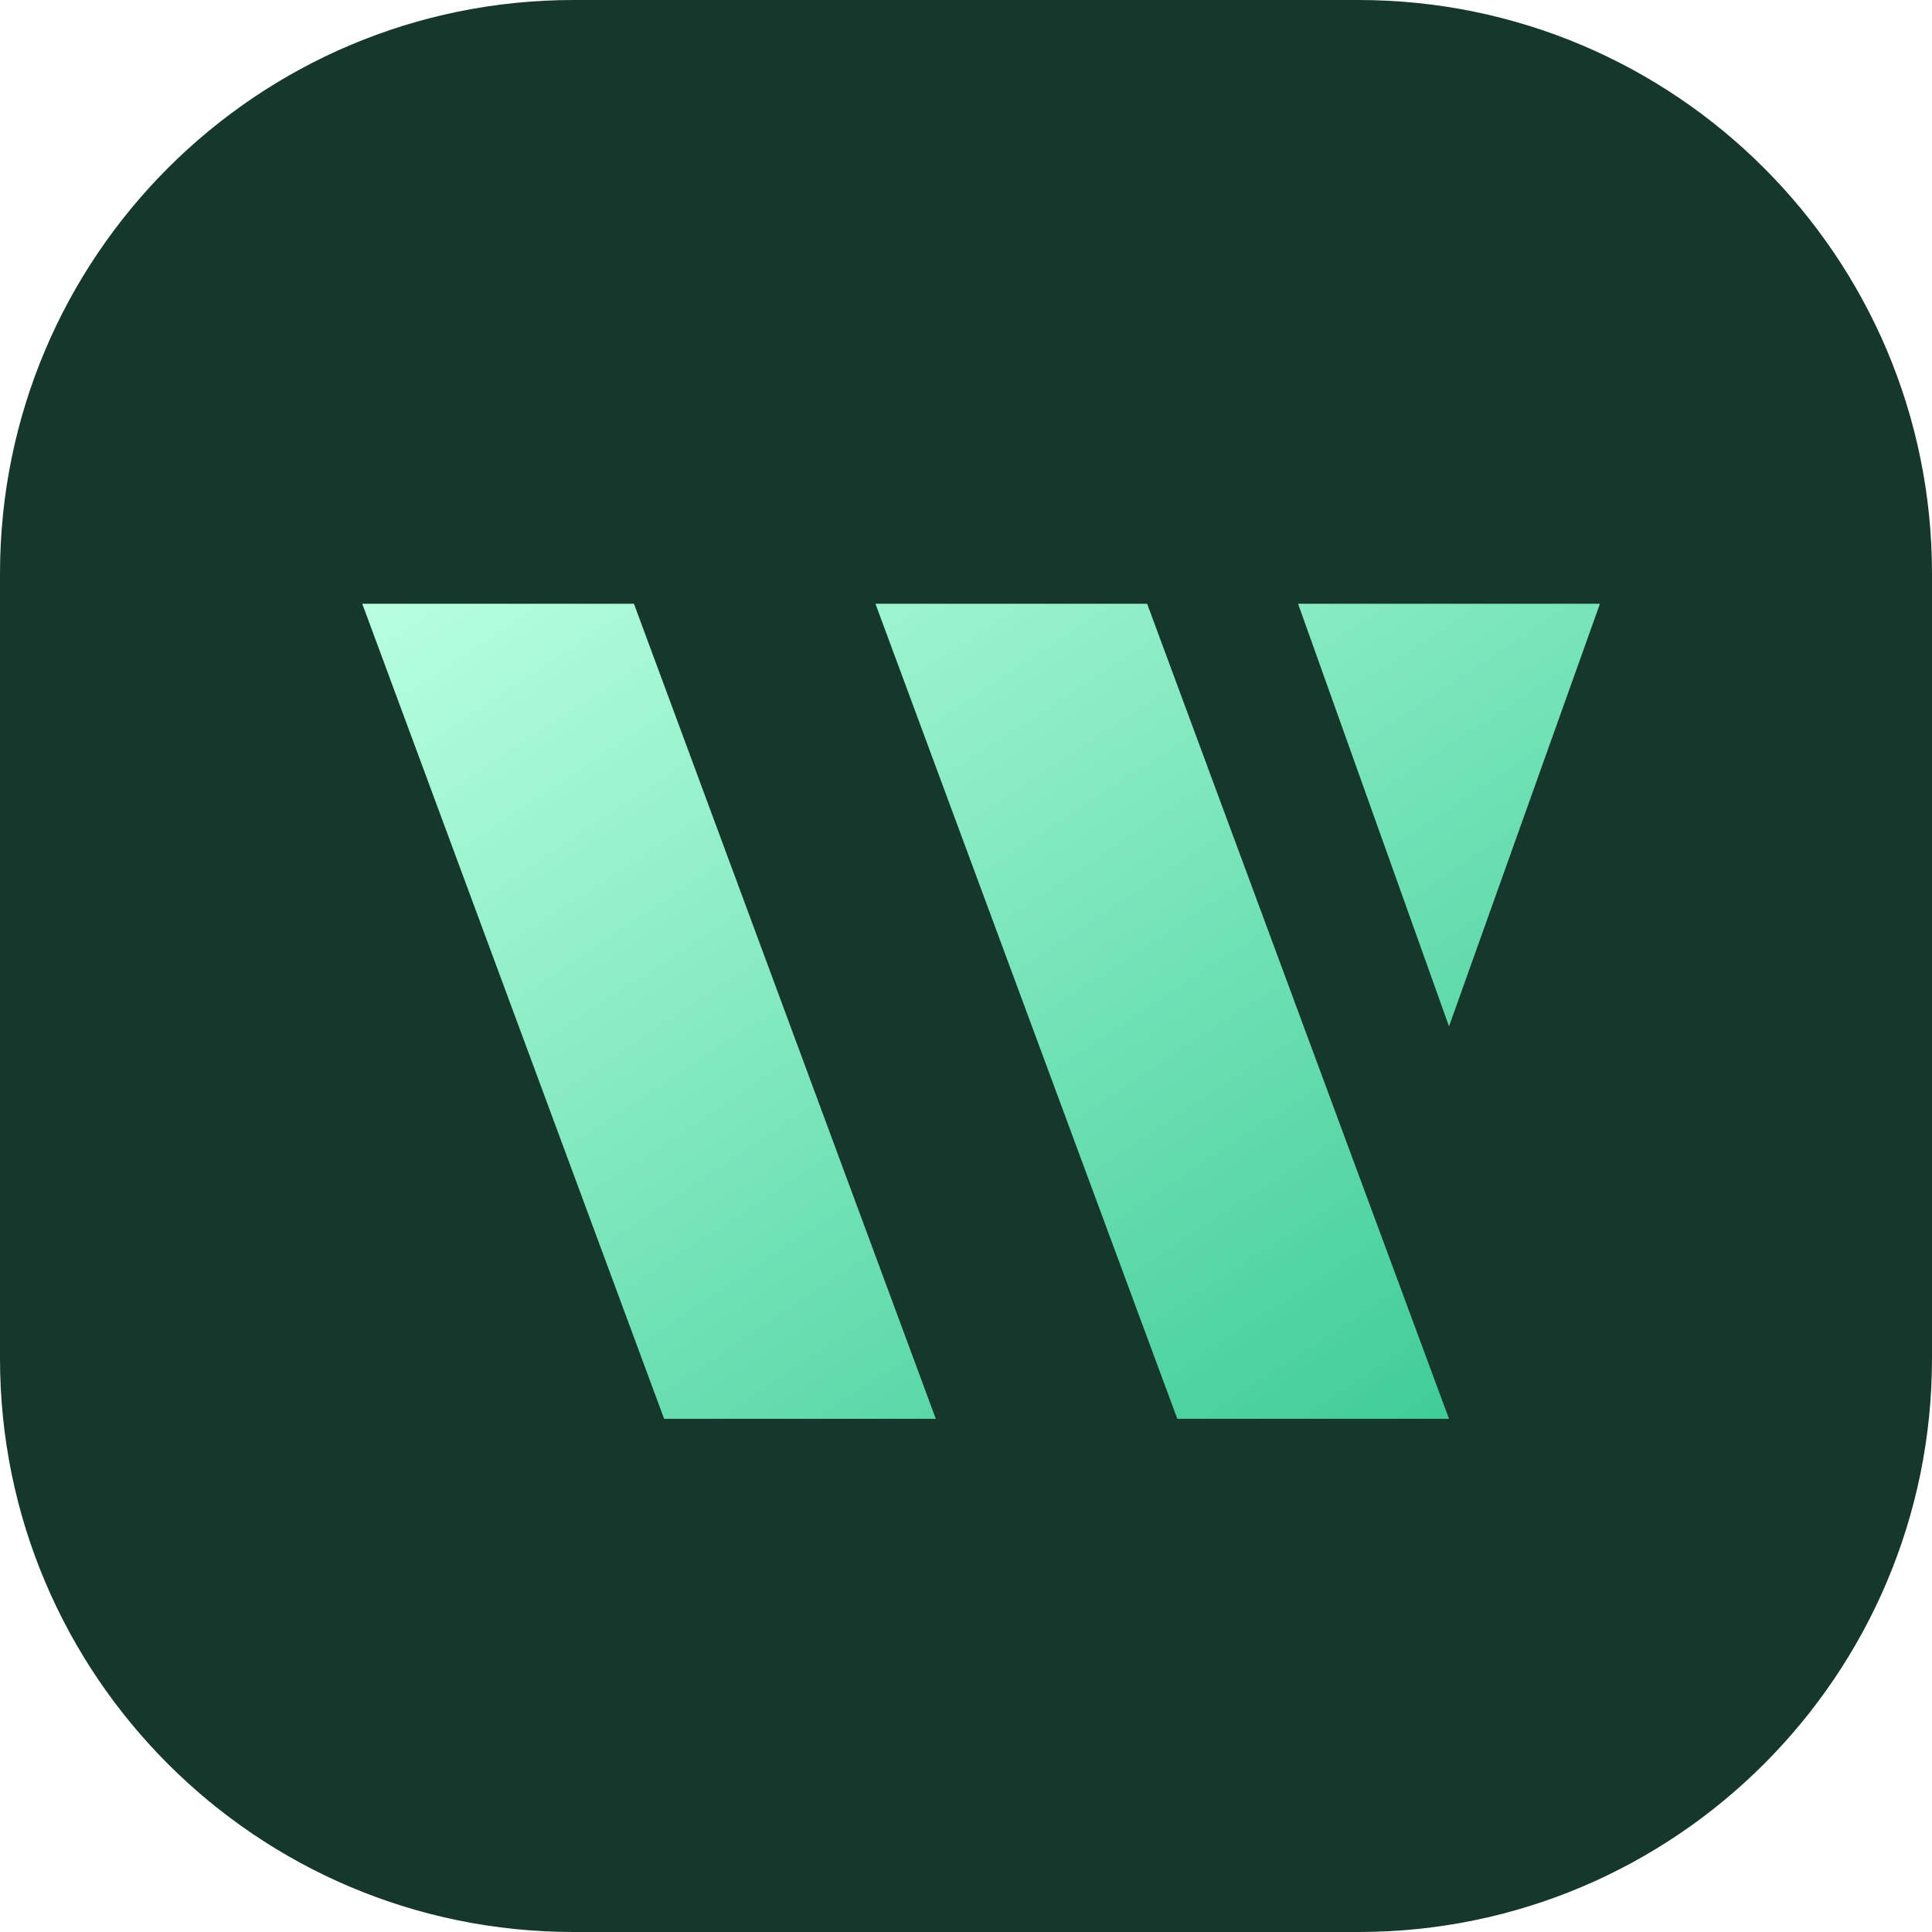
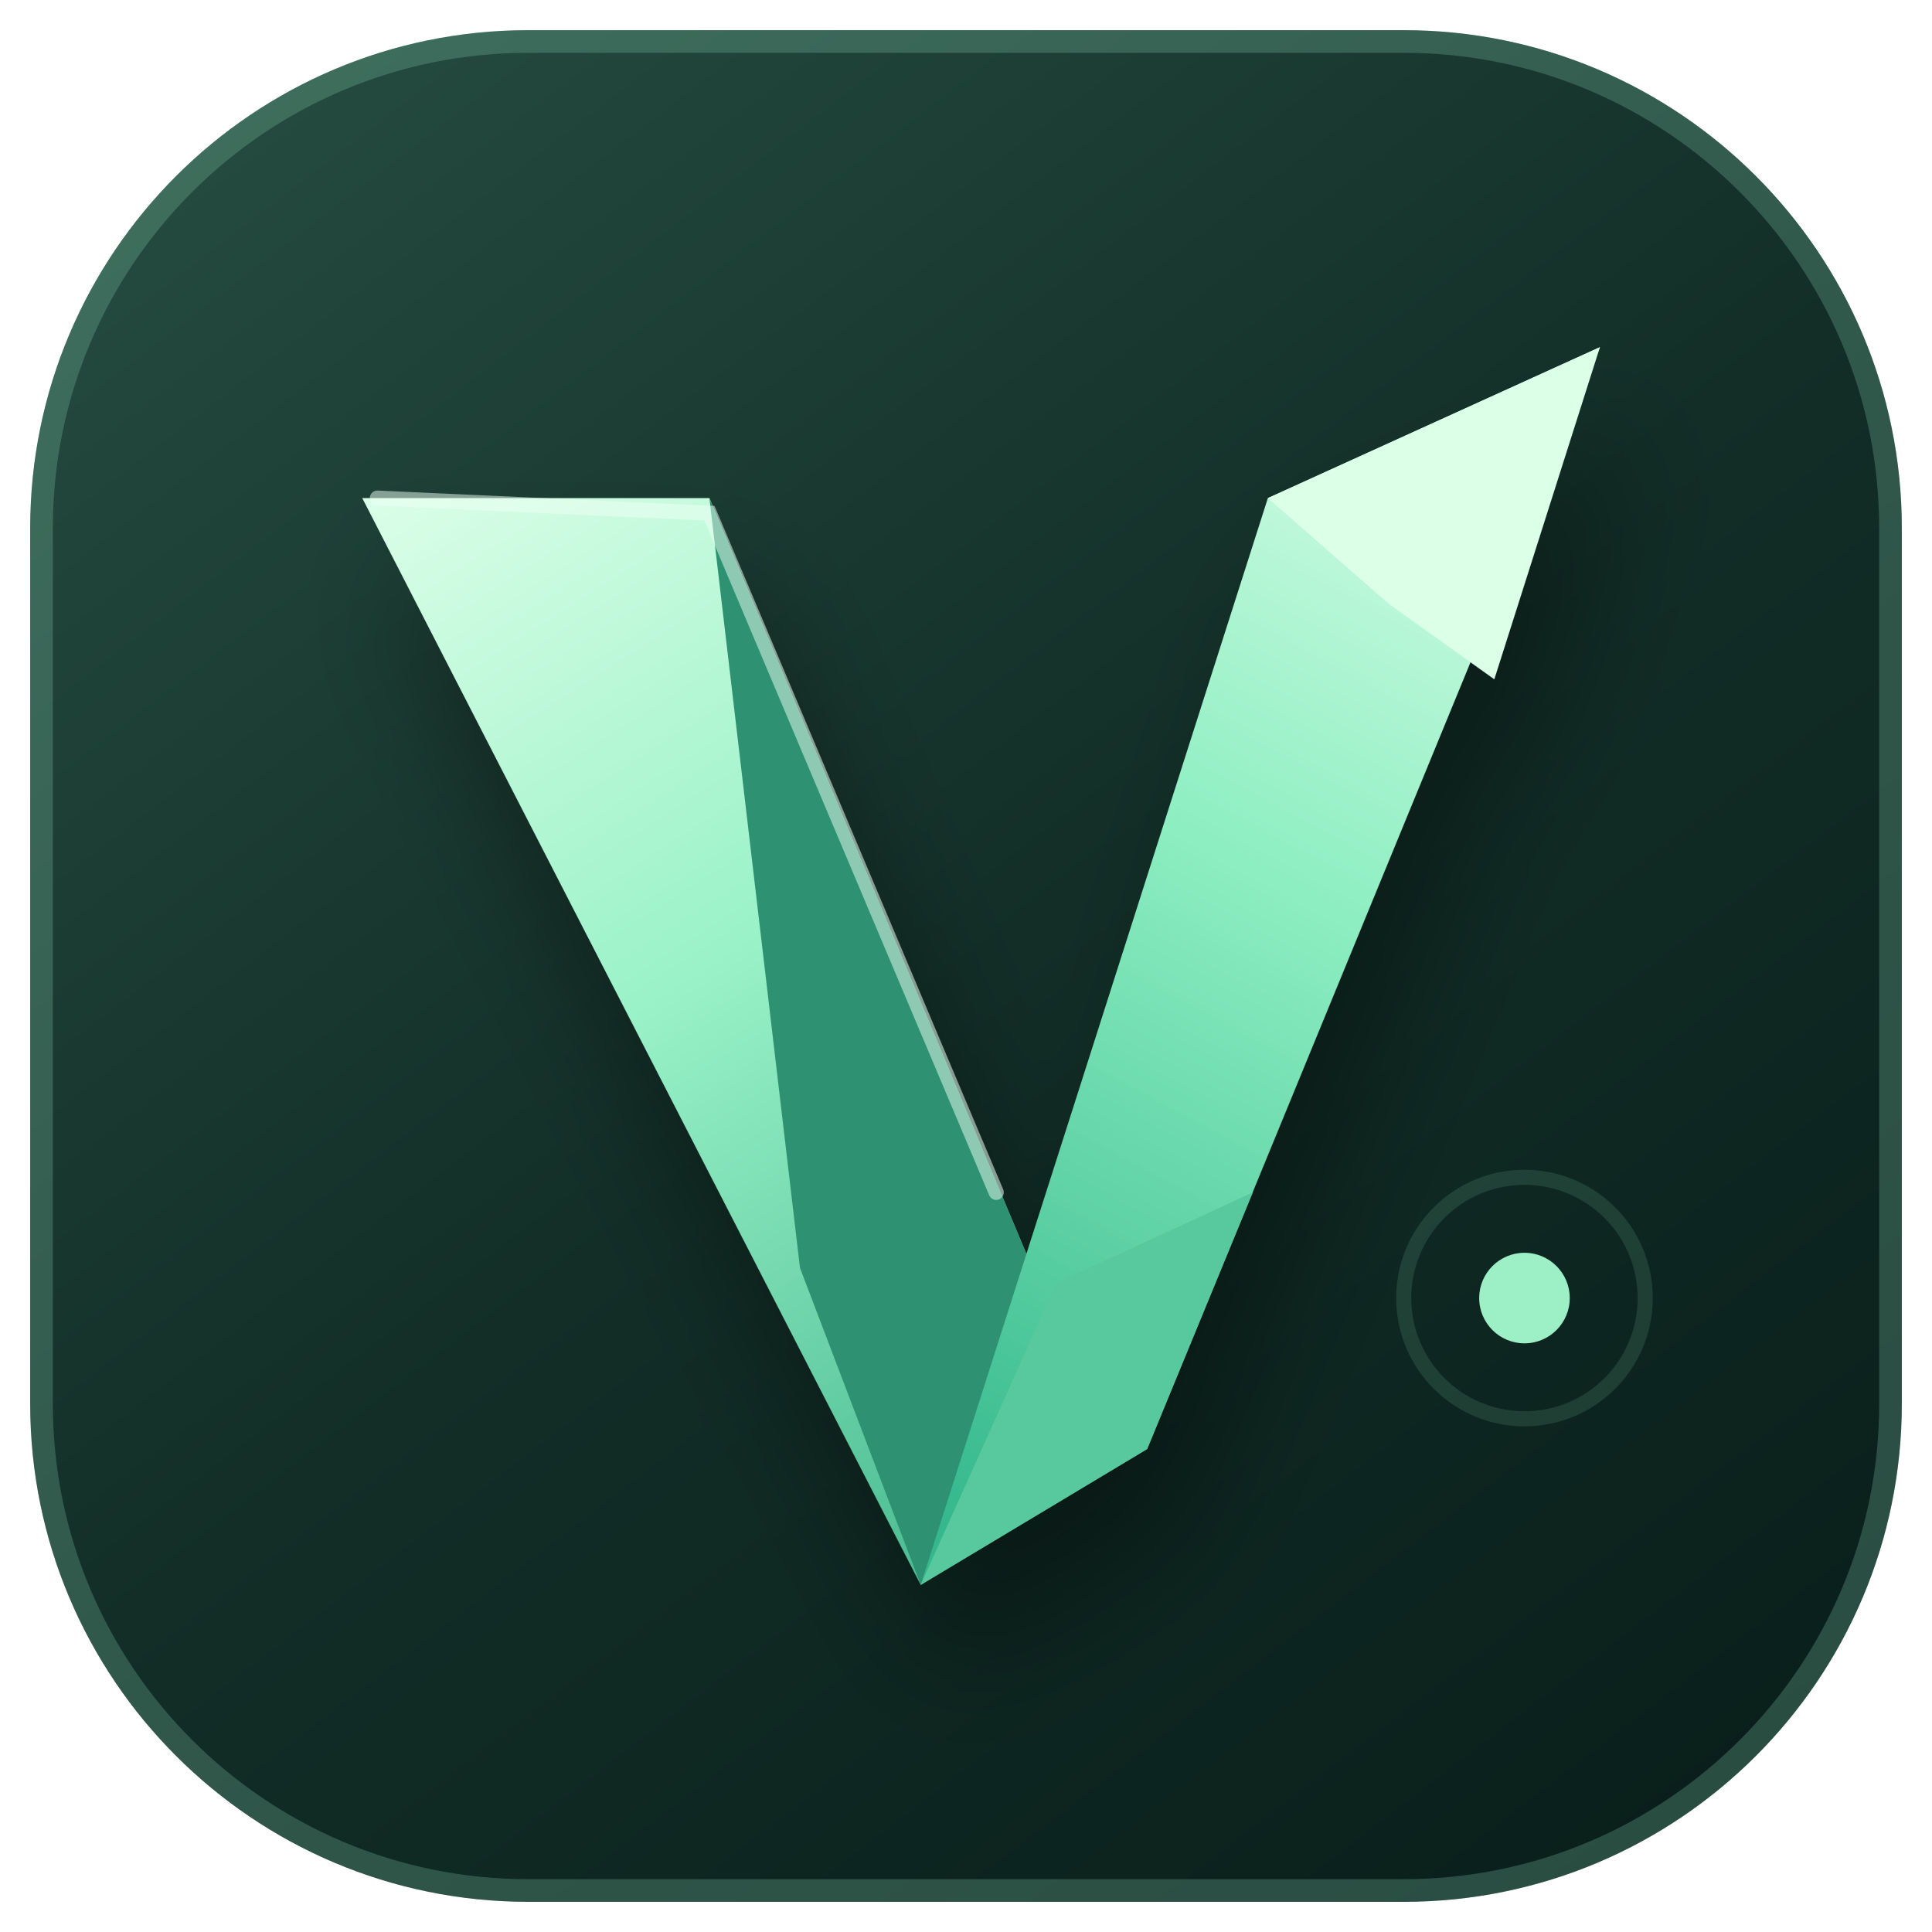
- <svg xmlns="http://www.w3.org/2000/svg" viewBox="0 0 64 64">
+ <svg xmlns="http://www.w3.org/2000/svg" viewBox="0 0 128 128" fill="none">
  <defs>
-     <linearGradient id="a" x2="1" y2="1">
-       <stop stop-color="#b8ffe0" />
-       <stop offset="1" stop-color="#38c994" />
+     <linearGradient id="tile" x1="15" y1="4" x2="110" y2="128" gradientUnits="userSpaceOnUse">
+       <stop stop-color="#254b40" />
+       <stop offset=".5" stop-color="#122e27" />
+       <stop offset="1" stop-color="#091e1a" />
    </linearGradient>
+     <linearGradient id="fold" x1="25" y1="29" x2="73" y2="104" gradientUnits="userSpaceOnUse">
+       <stop stop-color="#e0ffea" />
+       <stop offset=".46" stop-color="#9af2c8" />
+       <stop offset="1" stop-color="#41b58c" />
+     </linearGradient>
+     <linearGradient id="rise" x1="61" y1="100" x2="102" y2="24" gradientUnits="userSpaceOnUse">
+       <stop stop-color="#35b88d" />
+       <stop offset=".55" stop-color="#8ceec1" />
+       <stop offset="1" stop-color="#e2ffec" />
+     </linearGradient>
+     <filter id="shadow" x="0" y="0" width="128" height="140" filterUnits="userSpaceOnUse">
+       <feDropShadow dy="6" stdDeviation="4" flood-color="#000" flood-opacity=".35" />
+     </filter>
  </defs>
-   <rect width="64" height="64" rx="19" fill="#16372c" />
-   <path d="m12 20 10 27h9L21 20zm17 0 10 27h9L38 20zm14 0 5 14 5-14z" fill="url(#a)" />
+   <rect x="2" y="2" width="124" height="124" rx="33" fill="url(#tile)" />
+   <rect x="2.75" y="2.75" width="122.5" height="122.5" rx="32.25" stroke="#8fdbb8" stroke-opacity=".25" stroke-width="1.5" />
+   <g filter="url(#shadow)">
+     <path d="M24 33h23l26 62-12 10z" fill="url(#fold)" />
+     <path d="m47 33 26 62-12 10-8-21z" fill="#2d9272" />
+     <path d="m61 105 23-72 22-10-30 73z" fill="url(#rise)" />
+     <path d="m84 33 22-10-7 22-7-5z" fill="#dcffe8" />
+     <path d="m61 105 15-9 7-17-13 6z" fill="#59c99e" />
+     <path d="m25 33 22 1 19 45" stroke="#effff5" stroke-opacity=".5" stroke-linecap="round" />
+   </g>
+   <circle cx="101" cy="86" r="3" fill="#9df0c5" />
+   <circle cx="101" cy="86" r="8" stroke="#9df0c5" stroke-opacity=".13" />
</svg>
